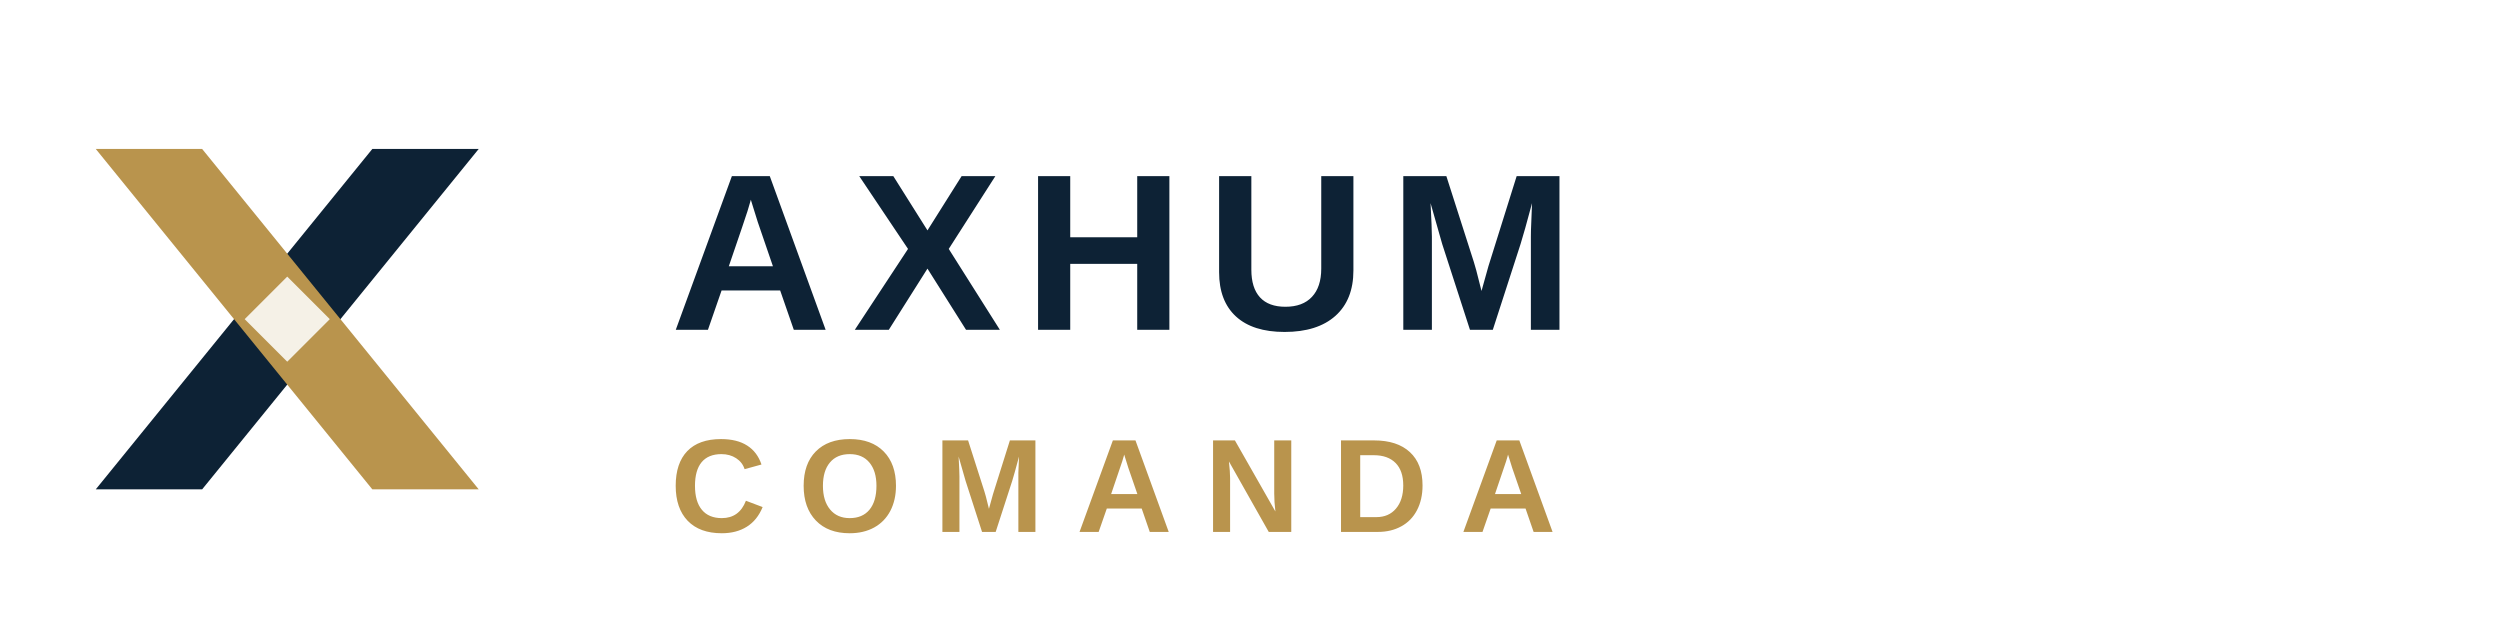
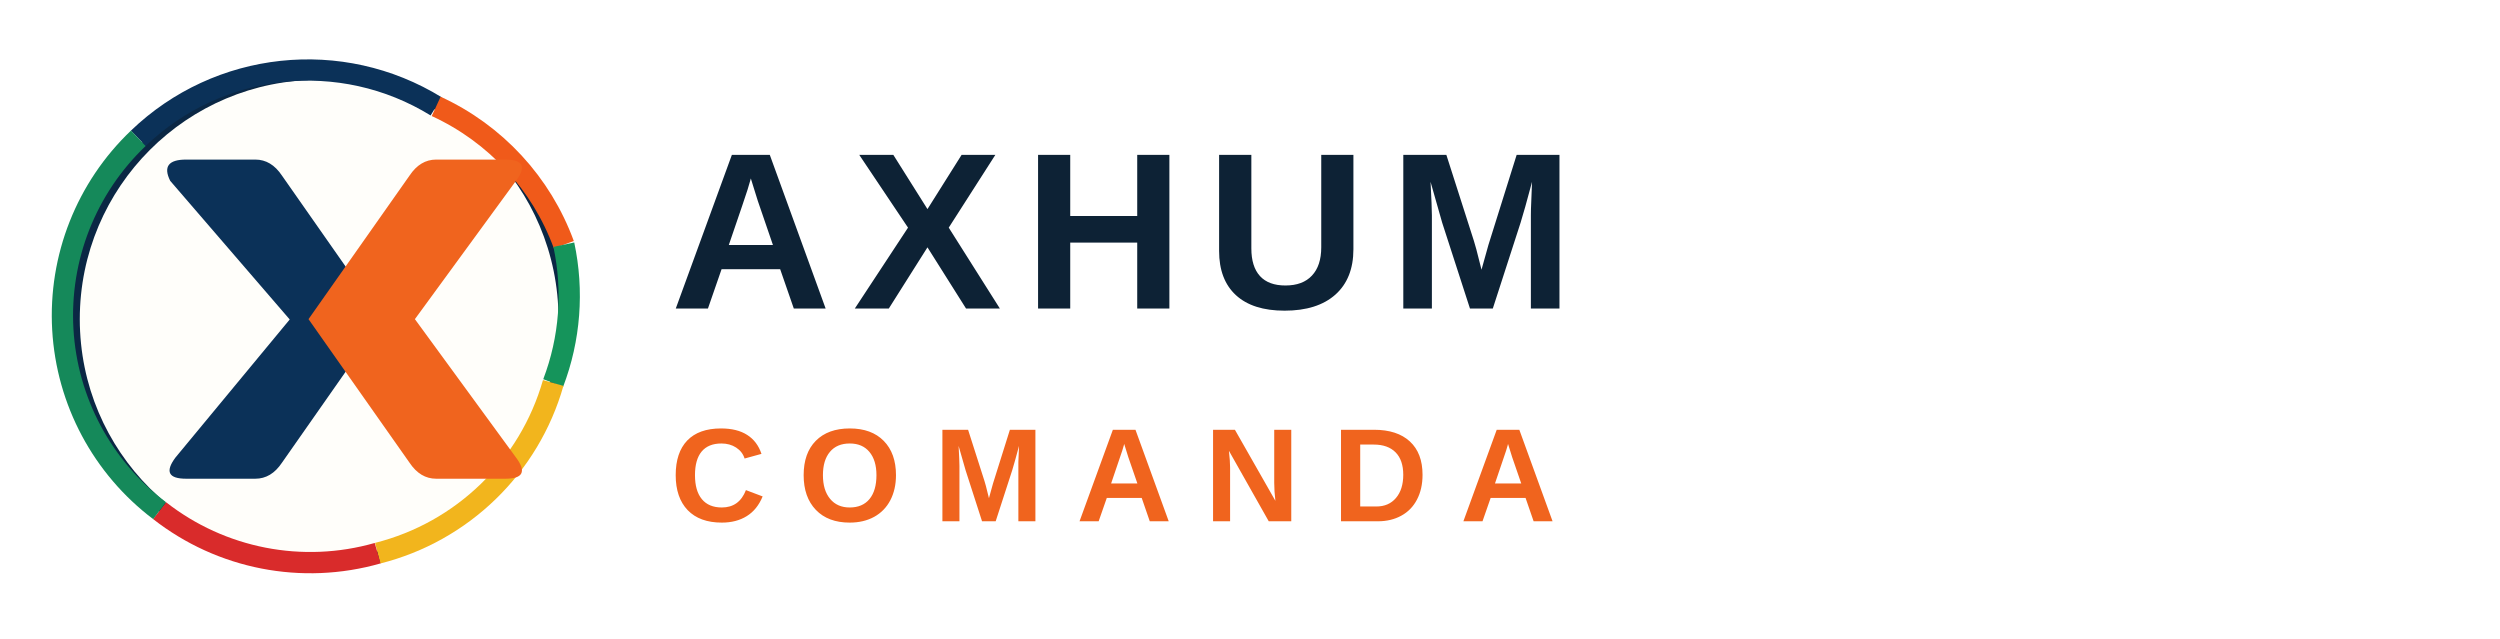
<svg xmlns="http://www.w3.org/2000/svg" viewBox="0 0 470 120" role="img" aria-labelledby="title desc">
-   <g transform="translate(10 20)">
-     <path d="M8 72h20L80 8H60z" fill="#0D2235" />
-     <path d="M8 8h20l52 64H60z" fill="#B9944D" />
-     <path d="m44 32 8 8-8 8-8-8z" fill="#F5F1E7" />
+   <g transform="translate(10 10)">
+     <circle cx="50" cy="50" r="46" fill="#FFFEFA" stroke="#0B2744" stroke-width="2" />
+     <path d="M16 16A46 46 0 0 1 72 10" fill="none" stroke="#0B3158" stroke-width="4" />
+     <path d="M72 10A46 46 0 0 1 96 36" fill="none" stroke="#F05A1A" stroke-width="4" />
+     <path d="M96 36A46 46 0 0 1 94 62" fill="none" stroke="#15945B" stroke-width="4" />
+     <path d="M94 62A46 46 0 0 1 61 94" fill="none" stroke="#F2B51D" stroke-width="4" />
+     <path d="M61 94A46 46 0 0 1 20 86" fill="none" stroke="#D92B2B" stroke-width="4" />
+     <path d="M20 86A46 46 0 0 1 16 16" fill="none" stroke="#15895A" stroke-width="4" />
+     <path d="M22 24Q20 20 25 20h13q3 0 5 3l14 20-10 10zM47 47l10 10-14 20q-2 3-5 3H25q-5 0-2-4z" fill="#0B3158" />
+     <path d="m48 50 19-27q2-3 5-3h13q5 0 2 4L68 50l19 26q3 4-2 4H72q-3 0-5-3z" fill="#F0641E" />
  </g>
-   <text x="126" y="62" fill="#0D2235" font-family="Manrope, Montserrat, Arial, sans-serif" font-size="42" font-weight="700" letter-spacing="4">AXHUM</text>
-   <text x="126" y="100" fill="#B9944D" font-family="Manrope, Montserrat, Arial, sans-serif" font-size="25" font-weight="700" letter-spacing="6">COMANDA</text>
+   <text x="126" y="58" fill="#0D2235" font-family="Manrope, Montserrat, Arial, sans-serif" font-size="42" font-weight="700" letter-spacing="4">AXHUM</text>
+   <text x="126" y="98" fill="#F0641E" font-family="Manrope, Montserrat, Arial, sans-serif" font-size="25" font-weight="700" letter-spacing="6">COMANDA</text>
</svg>
